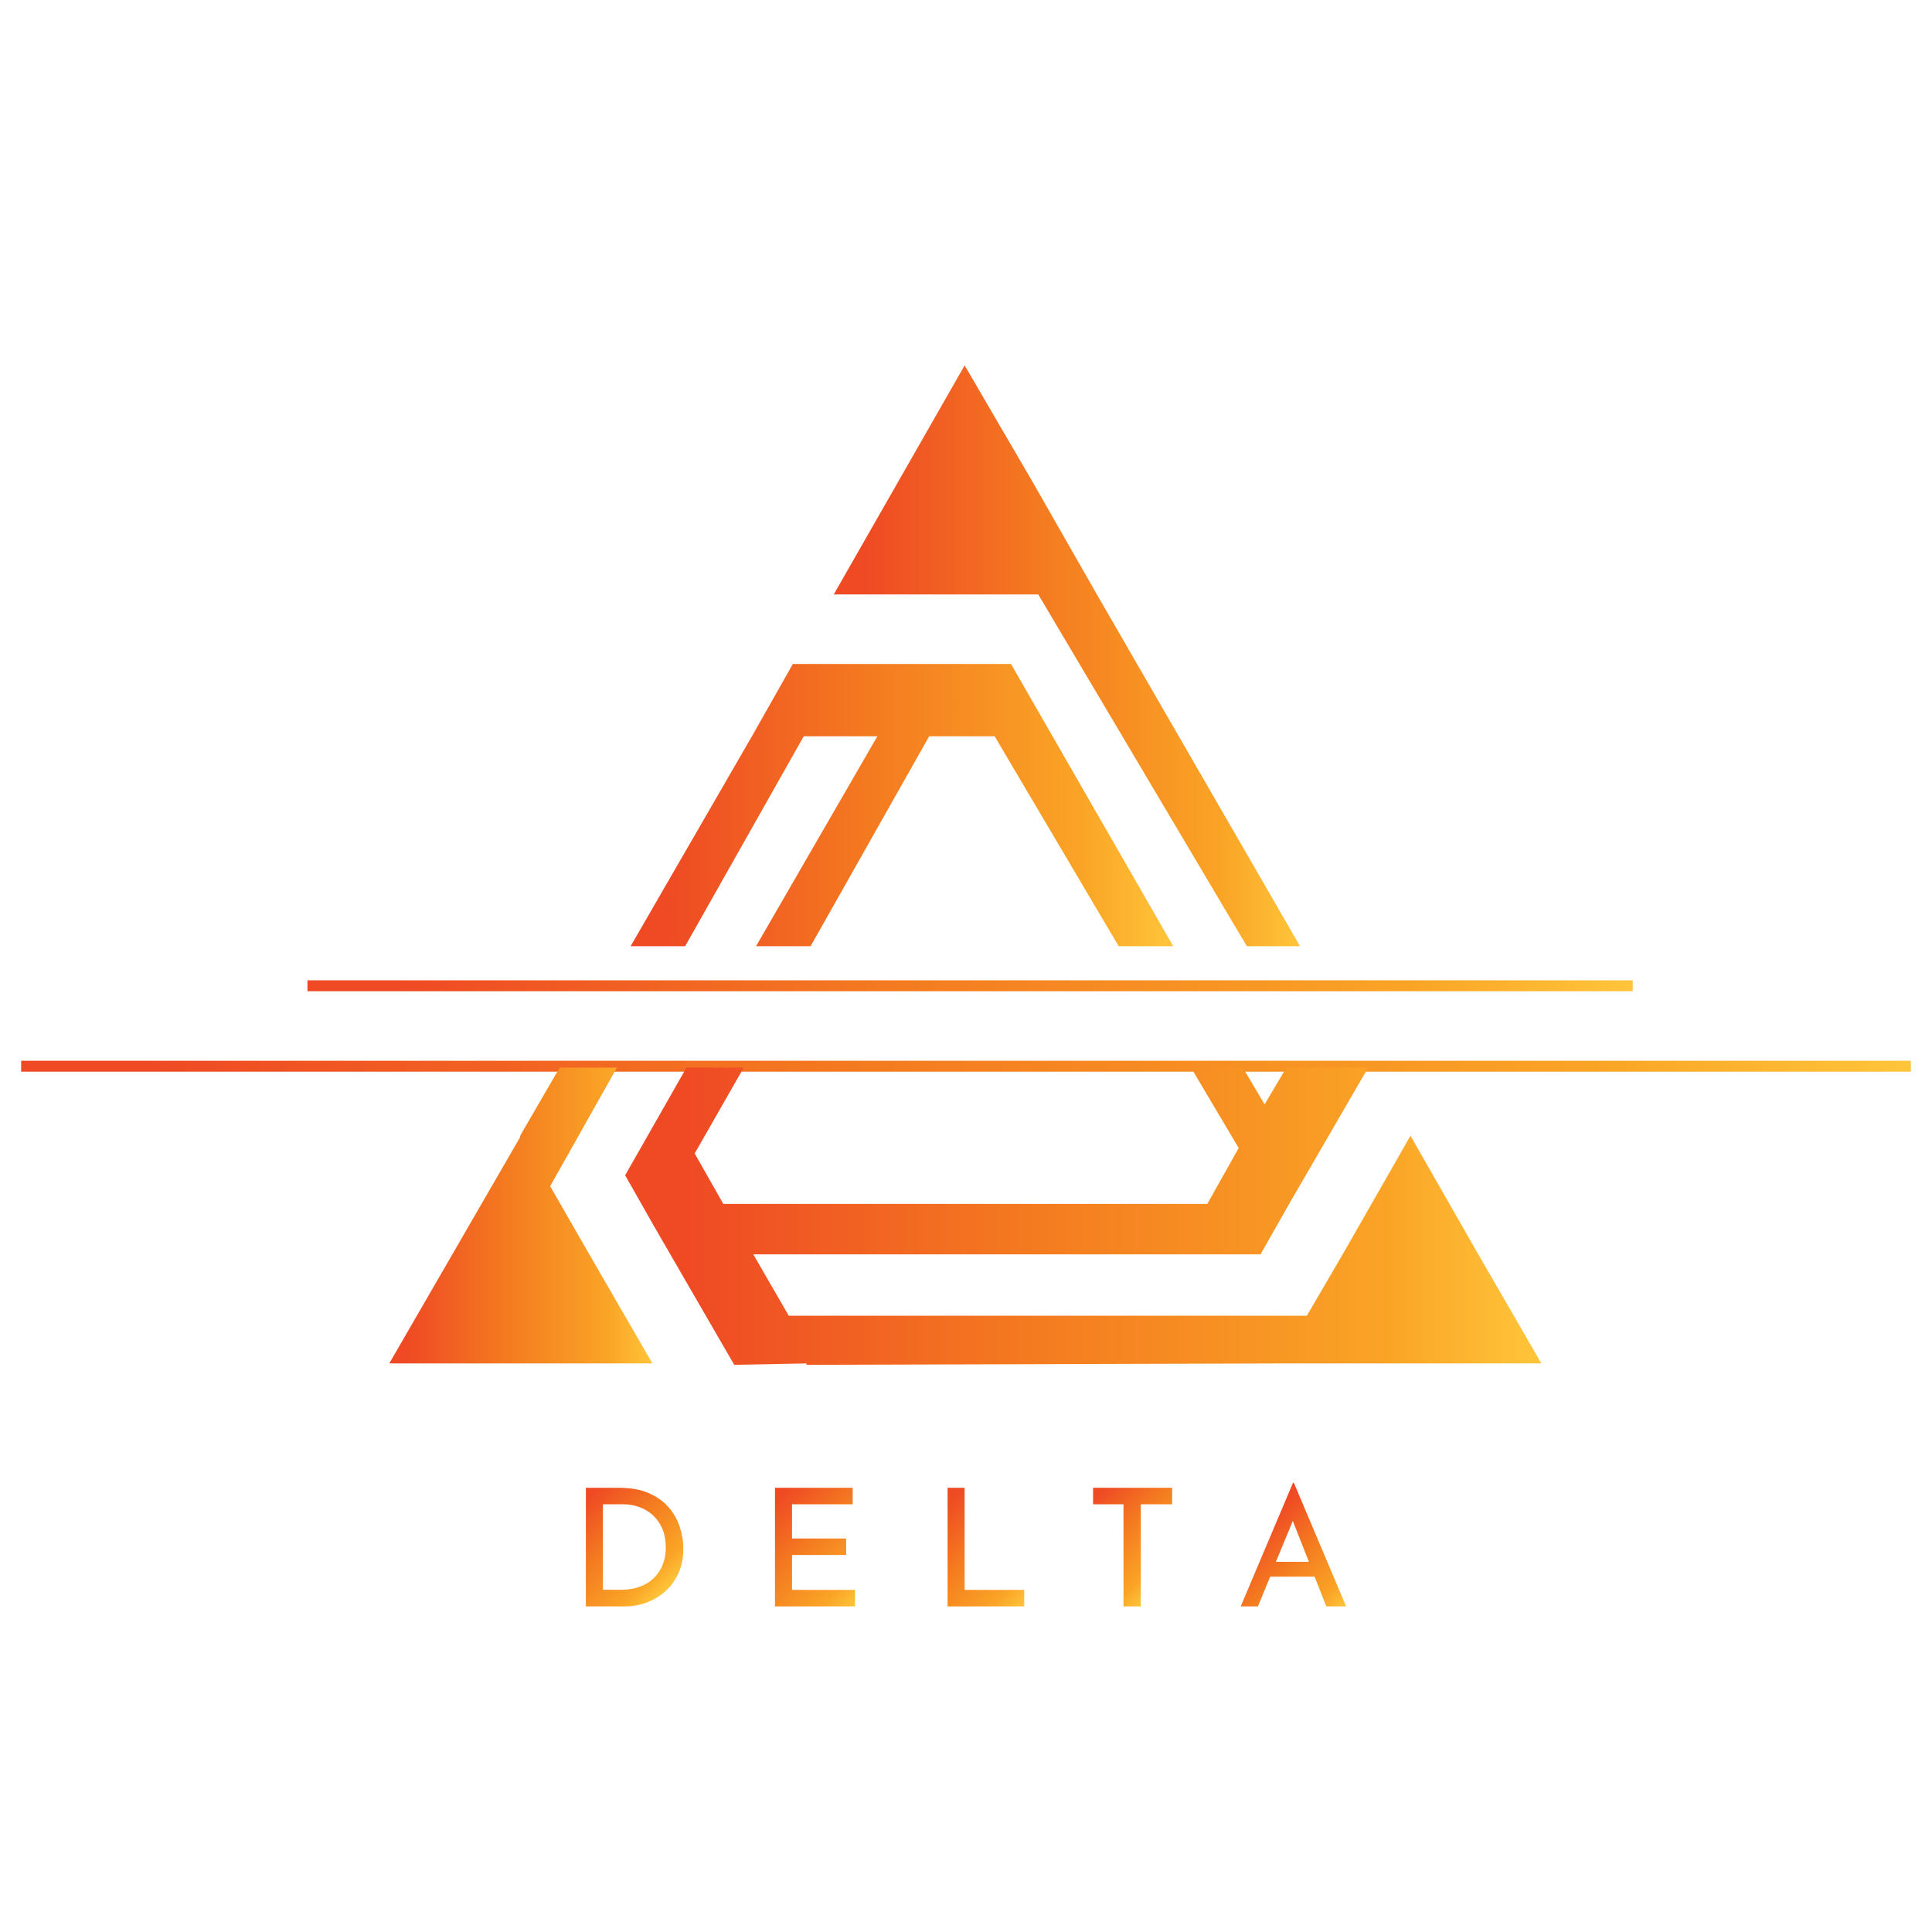
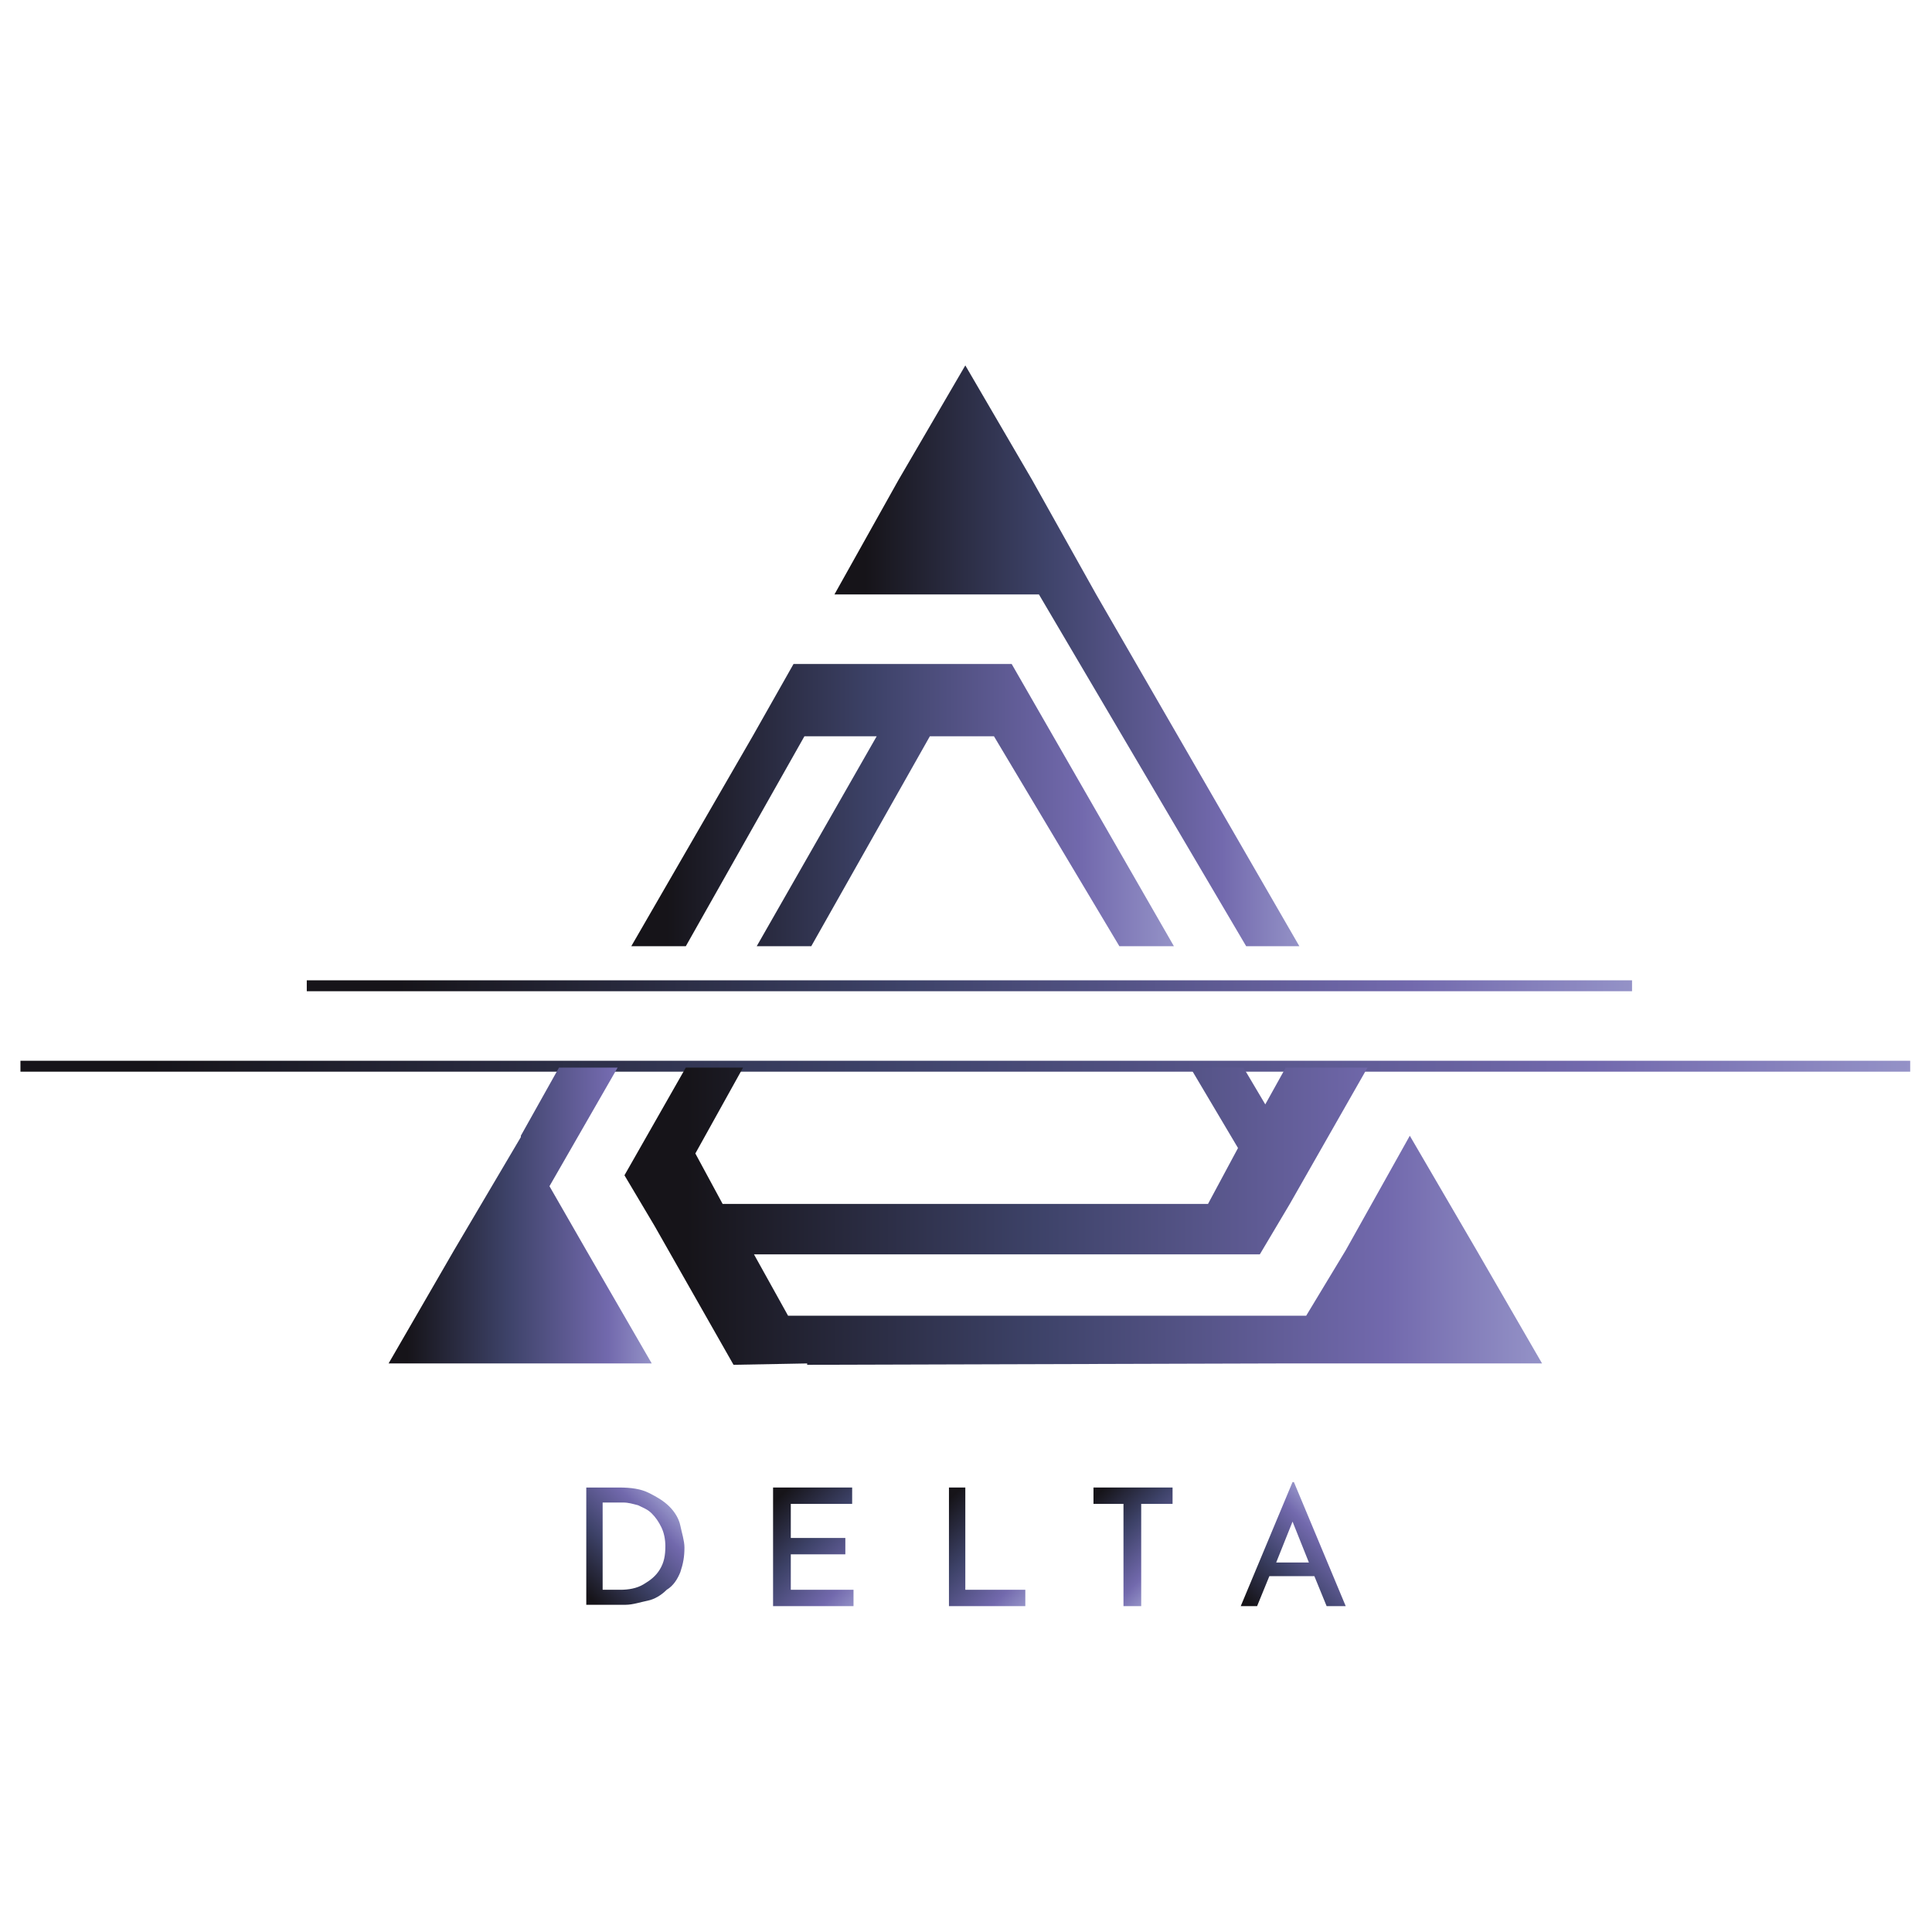
- <svg xmlns="http://www.w3.org/2000/svg" version="1.1" id="Layer_1" x="0px" y="0px" viewBox="0 0 141.7 141.7" style="enable-background:new 0 0 141.7 141.7;" xml:space="preserve">
+ <svg xmlns="http://www.w3.org/2000/svg" version="1.1" x="0px" y="0px" viewBox="0 0 141.7 141.7" style="enable-background:new 0 0 141.7 141.7;" xml:space="preserve">
  <style type="text/css">
	.st0{fill:url(#SVGID_1_);}
	.st1{fill:url(#SVGID_2_);}
	.st2{fill:url(#SVGID_3_);}
	.st3{fill:url(#SVGID_4_);}
	.st4{fill:url(#SVGID_5_);}
	.st5{fill:url(#SVGID_6_);}
	.st6{fill:url(#SVGID_7_);}
	.st7{fill:url(#SVGID_8_);}
	.st8{fill:url(#SVGID_9_);}
	.st9{fill:url(#SVGID_10_);}
	.st10{fill:url(#SVGID_11_);}
</style>
-   <g>
+   <g id="Layer_1">
    <g>
-       <linearGradient id="SVGID_1_" gradientUnits="userSpaceOnUse" x1="22.55" y1="72.3" x2="119.75" y2="72.3">
-         <stop offset="0.068" style="stop-color:#EF4A24" />
-         <stop offset="0.448" style="stop-color:#F47B20" />
-         <stop offset="0.832" style="stop-color:#FAA426" />
-         <stop offset="1" style="stop-color:#FFC53A" />
-       </linearGradient>
-       <rect x="22.55" y="71.9" class="st0" width="97.2" height="0.8" />
+       <g>
+         <linearGradient id="SVGID_1_" gradientUnits="userSpaceOnUse" x1="22.55" y1="71.7" x2="119.75" y2="71.7" gradientTransform="matrix(1 0 0 -1 0 144)">
+           <stop offset="6.759988e-02" style="stop-color:#161419" />
+           <stop offset="0.448" style="stop-color:#3D4268" />
+           <stop offset="0.832" style="stop-color:#7269AD" />
+           <stop offset="1" style="stop-color:#9492C7" />
+         </linearGradient>
+         <rect x="22.5" y="71.9" class="st0" width="97.2" height="0.8" />
+       </g>
+       <g>
+         <linearGradient id="SVGID_2_" gradientUnits="userSpaceOnUse" x1="1.55" y1="65.8" x2="140.15" y2="65.8" gradientTransform="matrix(1 0 0 -1 0 144)">
+           <stop offset="6.759988e-02" style="stop-color:#161419" />
+           <stop offset="0.448" style="stop-color:#3D4268" />
+           <stop offset="0.832" style="stop-color:#7269AD" />
+           <stop offset="1" style="stop-color:#9492C7" />
+         </linearGradient>
+         <rect x="1.5" y="77.8" class="st1" width="138.6" height="0.8" />
+       </g>
+       <g>
+         <linearGradient id="SVGID_3_" gradientUnits="userSpaceOnUse" x1="46.25" y1="84.95" x2="86.05" y2="84.95" gradientTransform="matrix(1 0 0 -1 0 144)">
+           <stop offset="6.759988e-02" style="stop-color:#161419" />
+           <stop offset="0.448" style="stop-color:#3D4268" />
+           <stop offset="0.832" style="stop-color:#7269AD" />
+           <stop offset="1" style="stop-color:#9492C7" />
+         </linearGradient>
+         <polygon class="st2" points="50.3,69.4 59,54 64.3,54 55.5,69.4 59.5,69.4 68.2,54 72.9,54 82.1,69.4 86.1,69.4 74.2,48.7      70.8,48.7 69.8,48.7 58.2,48.7 55.2,54 46.3,69.4    " />
+         <linearGradient id="SVGID_4_" gradientUnits="userSpaceOnUse" x1="61.15" y1="95.9" x2="95.35" y2="95.9" gradientTransform="matrix(1 0 0 -1 0 144)">
+           <stop offset="6.759988e-02" style="stop-color:#161419" />
+           <stop offset="0.448" style="stop-color:#3D4268" />
+           <stop offset="0.832" style="stop-color:#7269AD" />
+           <stop offset="1" style="stop-color:#9492C7" />
+         </linearGradient>
+         <polygon class="st3" points="76.2,43.6 91.4,69.4 95.3,69.4 80.4,43.6 75.7,35.2 70.8,26.8 65.9,35.2 61.2,43.6 70.8,43.6    " />
+         <linearGradient id="SVGID_5_" gradientUnits="userSpaceOnUse" x1="28.55" y1="54.85" x2="47.85" y2="54.85" gradientTransform="matrix(1 0 0 -1 0 144)">
+           <stop offset="6.759988e-02" style="stop-color:#161419" />
+           <stop offset="0.448" style="stop-color:#3D4268" />
+           <stop offset="0.832" style="stop-color:#7269AD" />
+           <stop offset="1" style="stop-color:#9492C7" />
+         </linearGradient>
+         <polygon class="st4" points="40.3,87 45.3,78.3 41,78.3 38.2,83.3 38.2,83.3 38.2,83.4 33.3,91.7 28.5,100 38.2,100 47.8,100      43,91.7    " />
+         <linearGradient id="SVGID_6_" gradientUnits="userSpaceOnUse" x1="45.85" y1="54.8" x2="113.05" y2="54.8" gradientTransform="matrix(1 0 0 -1 0 144)">
+           <stop offset="6.759988e-02" style="stop-color:#161419" />
+           <stop offset="0.448" style="stop-color:#3D4268" />
+           <stop offset="0.832" style="stop-color:#7269AD" />
+           <stop offset="1" style="stop-color:#9492C7" />
+         </linearGradient>
+         <polygon class="st5" points="108.3,91.7 103.4,83.3 98.7,91.7 95.8,96.5 57.8,96.5 55.3,92 92.4,92 94.6,88.3 94.6,88.3      100.3,78.3 94.3,78.3 92.8,81 91.2,78.3 87.3,78.3 90.8,84.2 88.6,88.3 53,88.3 51,84.6 54.5,78.3 50.3,78.3 45.8,86.2 48,89.9      48,89.9 53.8,100.1 59.2,100 59.2,100.1 93.8,100 103.4,100 113.1,100    " />
+       </g>
    </g>
    <g>
-       <linearGradient id="SVGID_2_" gradientUnits="userSpaceOnUse" x1="1.55" y1="78.2" x2="140.15" y2="78.2">
-         <stop offset="0.068" style="stop-color:#EF4A24" />
-         <stop offset="0.448" style="stop-color:#F47B20" />
-         <stop offset="0.832" style="stop-color:#FAA426" />
-         <stop offset="1" style="stop-color:#FFC53A" />
+       <linearGradient id="SVGID_7_" gradientUnits="userSpaceOnUse" x1="41.977" y1="116.827" x2="48.653" y2="110.15">
+         <stop offset="6.759988e-02" style="stop-color:#161419" />
+         <stop offset="0.448" style="stop-color:#3D4268" />
+         <stop offset="0.832" style="stop-color:#7269AD" />
+         <stop offset="1" style="stop-color:#9492C7" />
      </linearGradient>
-       <rect x="1.55" y="77.8" class="st1" width="138.6" height="0.8" />
-     </g>
-     <g>
-       <linearGradient id="SVGID_3_" gradientUnits="userSpaceOnUse" x1="46.25" y1="59.05" x2="86.05" y2="59.05">
-         <stop offset="0.068" style="stop-color:#EF4A24" />
-         <stop offset="0.448" style="stop-color:#F47B20" />
-         <stop offset="0.832" style="stop-color:#FAA426" />
-         <stop offset="1" style="stop-color:#FFC53A" />
+       <path class="st6" d="M43,117.8v-8.7h2.4c0.9,0,1.6,0.1,2.2,0.4c0.6,0.3,1.1,0.6,1.5,1c0.4,0.4,0.7,0.9,0.8,1.4s0.3,1.1,0.3,1.6    c0,0.7-0.1,1.2-0.3,1.8c-0.2,0.5-0.5,1-1,1.3c-0.4,0.4-0.9,0.7-1.4,0.8s-1.1,0.3-1.6,0.3H43z M44.2,116.6h1.3    c0.6,0,1.2-0.1,1.7-0.4s0.9-0.6,1.2-1.1c0.3-0.5,0.4-1,0.4-1.7c0-0.5-0.1-1-0.3-1.4s-0.4-0.7-0.7-1s-0.6-0.4-1-0.6    c-0.4-0.1-0.7-0.2-1.1-0.2h-1.5V116.6z" />
+       <linearGradient id="SVGID_8_" gradientUnits="userSpaceOnUse" x1="56.09" y1="34.13" x2="63.375" y2="26.845" gradientTransform="matrix(1 0 0 -1 0 144)">
+         <stop offset="6.759988e-02" style="stop-color:#161419" />
+         <stop offset="0.448" style="stop-color:#3D4268" />
+         <stop offset="0.832" style="stop-color:#7269AD" />
+         <stop offset="1" style="stop-color:#9492C7" />
      </linearGradient>
-       <polygon class="st2" points="50.25,69.4 58.95,54 64.35,54 55.45,69.4 59.45,69.4 68.15,54 72.95,54 82.05,69.4 86.05,69.4     74.15,48.7 70.75,48.7 69.85,48.7 58.15,48.7 55.15,54 46.25,69.4   " />
-       <linearGradient id="SVGID_4_" gradientUnits="userSpaceOnUse" x1="61.15" y1="48.1" x2="95.35" y2="48.1">
-         <stop offset="0.068" style="stop-color:#EF4A24" />
-         <stop offset="0.448" style="stop-color:#F47B20" />
-         <stop offset="0.832" style="stop-color:#FAA426" />
-         <stop offset="1" style="stop-color:#FFC53A" />
+       <path class="st7" d="M56.8,109.1h5.7v1.2h-4.5v2.5h4v1.2h-4v2.6h4.6v1.2h-5.9V109.1z" />
+       <linearGradient id="SVGID_9_" gradientUnits="userSpaceOnUse" x1="67.638" y1="33.017" x2="74.797" y2="25.858" gradientTransform="matrix(1 0 0 -1 0 144)">
+         <stop offset="6.759988e-02" style="stop-color:#161419" />
+         <stop offset="0.448" style="stop-color:#3D4268" />
+         <stop offset="0.832" style="stop-color:#7269AD" />
+         <stop offset="1" style="stop-color:#9492C7" />
      </linearGradient>
-       <polygon class="st3" points="76.15,43.6 91.45,69.4 95.35,69.4 80.45,43.6 75.65,35.2 70.75,26.8 65.95,35.2 61.15,43.6     70.75,43.6   " />
-       <linearGradient id="SVGID_5_" gradientUnits="userSpaceOnUse" x1="28.55" y1="89.15" x2="47.85" y2="89.15">
-         <stop offset="0.068" style="stop-color:#EF4A24" />
-         <stop offset="0.448" style="stop-color:#F47B20" />
-         <stop offset="0.832" style="stop-color:#FAA426" />
-         <stop offset="1" style="stop-color:#FFC53A" />
+       <path class="st8" d="M69.5,109.1h1.3v7.5h4.4v1.2h-5.6V109.1z" />
+       <linearGradient id="SVGID_10_" gradientUnits="userSpaceOnUse" x1="80.002" y1="34.712" x2="86.103" y2="28.613" gradientTransform="matrix(1 0 0 -1 0 144)">
+         <stop offset="6.759988e-02" style="stop-color:#161419" />
+         <stop offset="0.448" style="stop-color:#3D4268" />
+         <stop offset="0.832" style="stop-color:#7269AD" />
+         <stop offset="1" style="stop-color:#9492C7" />
      </linearGradient>
-       <polygon class="st4" points="40.35,87 45.25,78.3 41.05,78.3 38.15,83.3 38.15,83.3 38.15,83.4 33.35,91.7 28.55,100 38.15,100     47.85,100 43.05,91.7   " />
-       <linearGradient id="SVGID_6_" gradientUnits="userSpaceOnUse" x1="45.85" y1="89.2" x2="113.05" y2="89.2">
-         <stop offset="0.068" style="stop-color:#EF4A24" />
-         <stop offset="0.448" style="stop-color:#F47B20" />
-         <stop offset="0.832" style="stop-color:#FAA426" />
-         <stop offset="1" style="stop-color:#FFC53A" />
+       <path class="st9" d="M80.2,109.1H86v1.2h-2.3v7.5h-1.3v-7.5h-2.2V109.1z" />
+       <linearGradient id="SVGID_11_" gradientUnits="userSpaceOnUse" x1="91.625" y1="118.445" x2="98.105" y2="111.965">
+         <stop offset="6.759988e-02" style="stop-color:#161419" />
+         <stop offset="0.448" style="stop-color:#3D4268" />
+         <stop offset="0.832" style="stop-color:#7269AD" />
+         <stop offset="1" style="stop-color:#9492C7" />
      </linearGradient>
-       <polygon class="st5" points="108.25,91.7 103.45,83.3 98.65,91.7 95.85,96.5 57.85,96.5 55.25,92 92.45,92 94.55,88.3 94.55,88.3     100.35,78.3 94.35,78.3 92.75,81 91.15,78.3 87.35,78.3 90.85,84.2 88.55,88.3 53.05,88.3 50.95,84.6 54.55,78.3 50.35,78.3     45.85,86.2 47.95,89.9 47.95,89.9 53.85,100.1 59.15,100 59.15,100.1 93.85,100 103.45,100 113.05,100   " />
+       <path class="st10" d="M91,117.8l3.8-9.1h0.1l3.8,9.1h-1.4l-0.9-2.2h-3.3l-0.9,2.2H91z M93.6,114.6H96l-1.2-3L93.6,114.6z" />
    </g>
  </g>
-   <g>
-     <linearGradient id="SVGID_7_" gradientUnits="userSpaceOnUse" x1="41.955" y1="110.128" x2="48.67" y2="116.842">
-       <stop offset="0.068" style="stop-color:#EF4A24" />
-       <stop offset="0.448" style="stop-color:#F47B20" />
-       <stop offset="0.832" style="stop-color:#FAA426" />
-       <stop offset="1" style="stop-color:#FFC53A" />
-     </linearGradient>
-     <path class="st6" d="M42.97,117.82v-8.7h2.41c0.86,0,1.6,0.13,2.2,0.39c0.6,0.26,1.09,0.61,1.46,1.04   c0.38,0.44,0.65,0.92,0.82,1.45c0.17,0.53,0.26,1.06,0.26,1.58c0,0.65-0.11,1.23-0.34,1.76c-0.23,0.52-0.54,0.97-0.95,1.34   c-0.4,0.37-0.87,0.65-1.39,0.85s-1.07,0.29-1.64,0.29H42.97z M44.22,116.6h1.34c0.63,0,1.19-0.12,1.68-0.36   c0.49-0.24,0.87-0.59,1.16-1.06c0.28-0.46,0.43-1.03,0.43-1.69c0-0.54-0.09-1.01-0.27-1.41c-0.18-0.4-0.42-0.72-0.71-0.98   s-0.63-0.45-1-0.58c-0.37-0.13-0.74-0.19-1.13-0.19h-1.5V116.6z" />
-     <linearGradient id="SVGID_8_" gradientUnits="userSpaceOnUse" x1="56.09" y1="109.865" x2="63.374" y2="117.15">
-       <stop offset="0.068" style="stop-color:#EF4A24" />
-       <stop offset="0.448" style="stop-color:#F47B20" />
-       <stop offset="0.832" style="stop-color:#FAA426" />
-       <stop offset="1" style="stop-color:#FFC53A" />
-     </linearGradient>
-     <path class="st7" d="M56.84,109.12h5.7v1.21h-4.45v2.51h3.97v1.21h-3.97v2.56h4.62v1.21h-5.87V109.12z" />
-     <linearGradient id="SVGID_9_" gradientUnits="userSpaceOnUse" x1="67.636" y1="110.978" x2="74.794" y2="118.136">
-       <stop offset="0.068" style="stop-color:#EF4A24" />
-       <stop offset="0.448" style="stop-color:#F47B20" />
-       <stop offset="0.832" style="stop-color:#FAA426" />
-       <stop offset="1" style="stop-color:#FFC53A" />
-     </linearGradient>
-     <path class="st8" d="M69.5,109.12h1.25v7.49h4.37v1.21H69.5V109.12z" />
-     <linearGradient id="SVGID_10_" gradientUnits="userSpaceOnUse" x1="80" y1="109.284" x2="86.096" y2="115.38">
-       <stop offset="0.068" style="stop-color:#EF4A24" />
-       <stop offset="0.448" style="stop-color:#F47B20" />
-       <stop offset="0.832" style="stop-color:#FAA426" />
-       <stop offset="1" style="stop-color:#FFC53A" />
-     </linearGradient>
-     <path class="st9" d="M80.17,109.12h5.8v1.21h-2.3v7.49H82.4v-7.49h-2.23V109.12z" />
-     <linearGradient id="SVGID_11_" gradientUnits="userSpaceOnUse" x1="91.628" y1="111.96" x2="98.108" y2="118.44">
-       <stop offset="0.068" style="stop-color:#EF4A24" />
-       <stop offset="0.448" style="stop-color:#F47B20" />
-       <stop offset="0.832" style="stop-color:#FAA426" />
-       <stop offset="1" style="stop-color:#FFC53A" />
-     </linearGradient>
-     <path class="st10" d="M91,117.82l3.83-9.06h0.07l3.83,9.06h-1.45l-0.86-2.18h-3.26l-0.9,2.18H91z M93.58,114.55H96l-1.18-3   L93.58,114.55z" />
-   </g>
+   <g id="Warstwa_2">
+ </g>
</svg>
